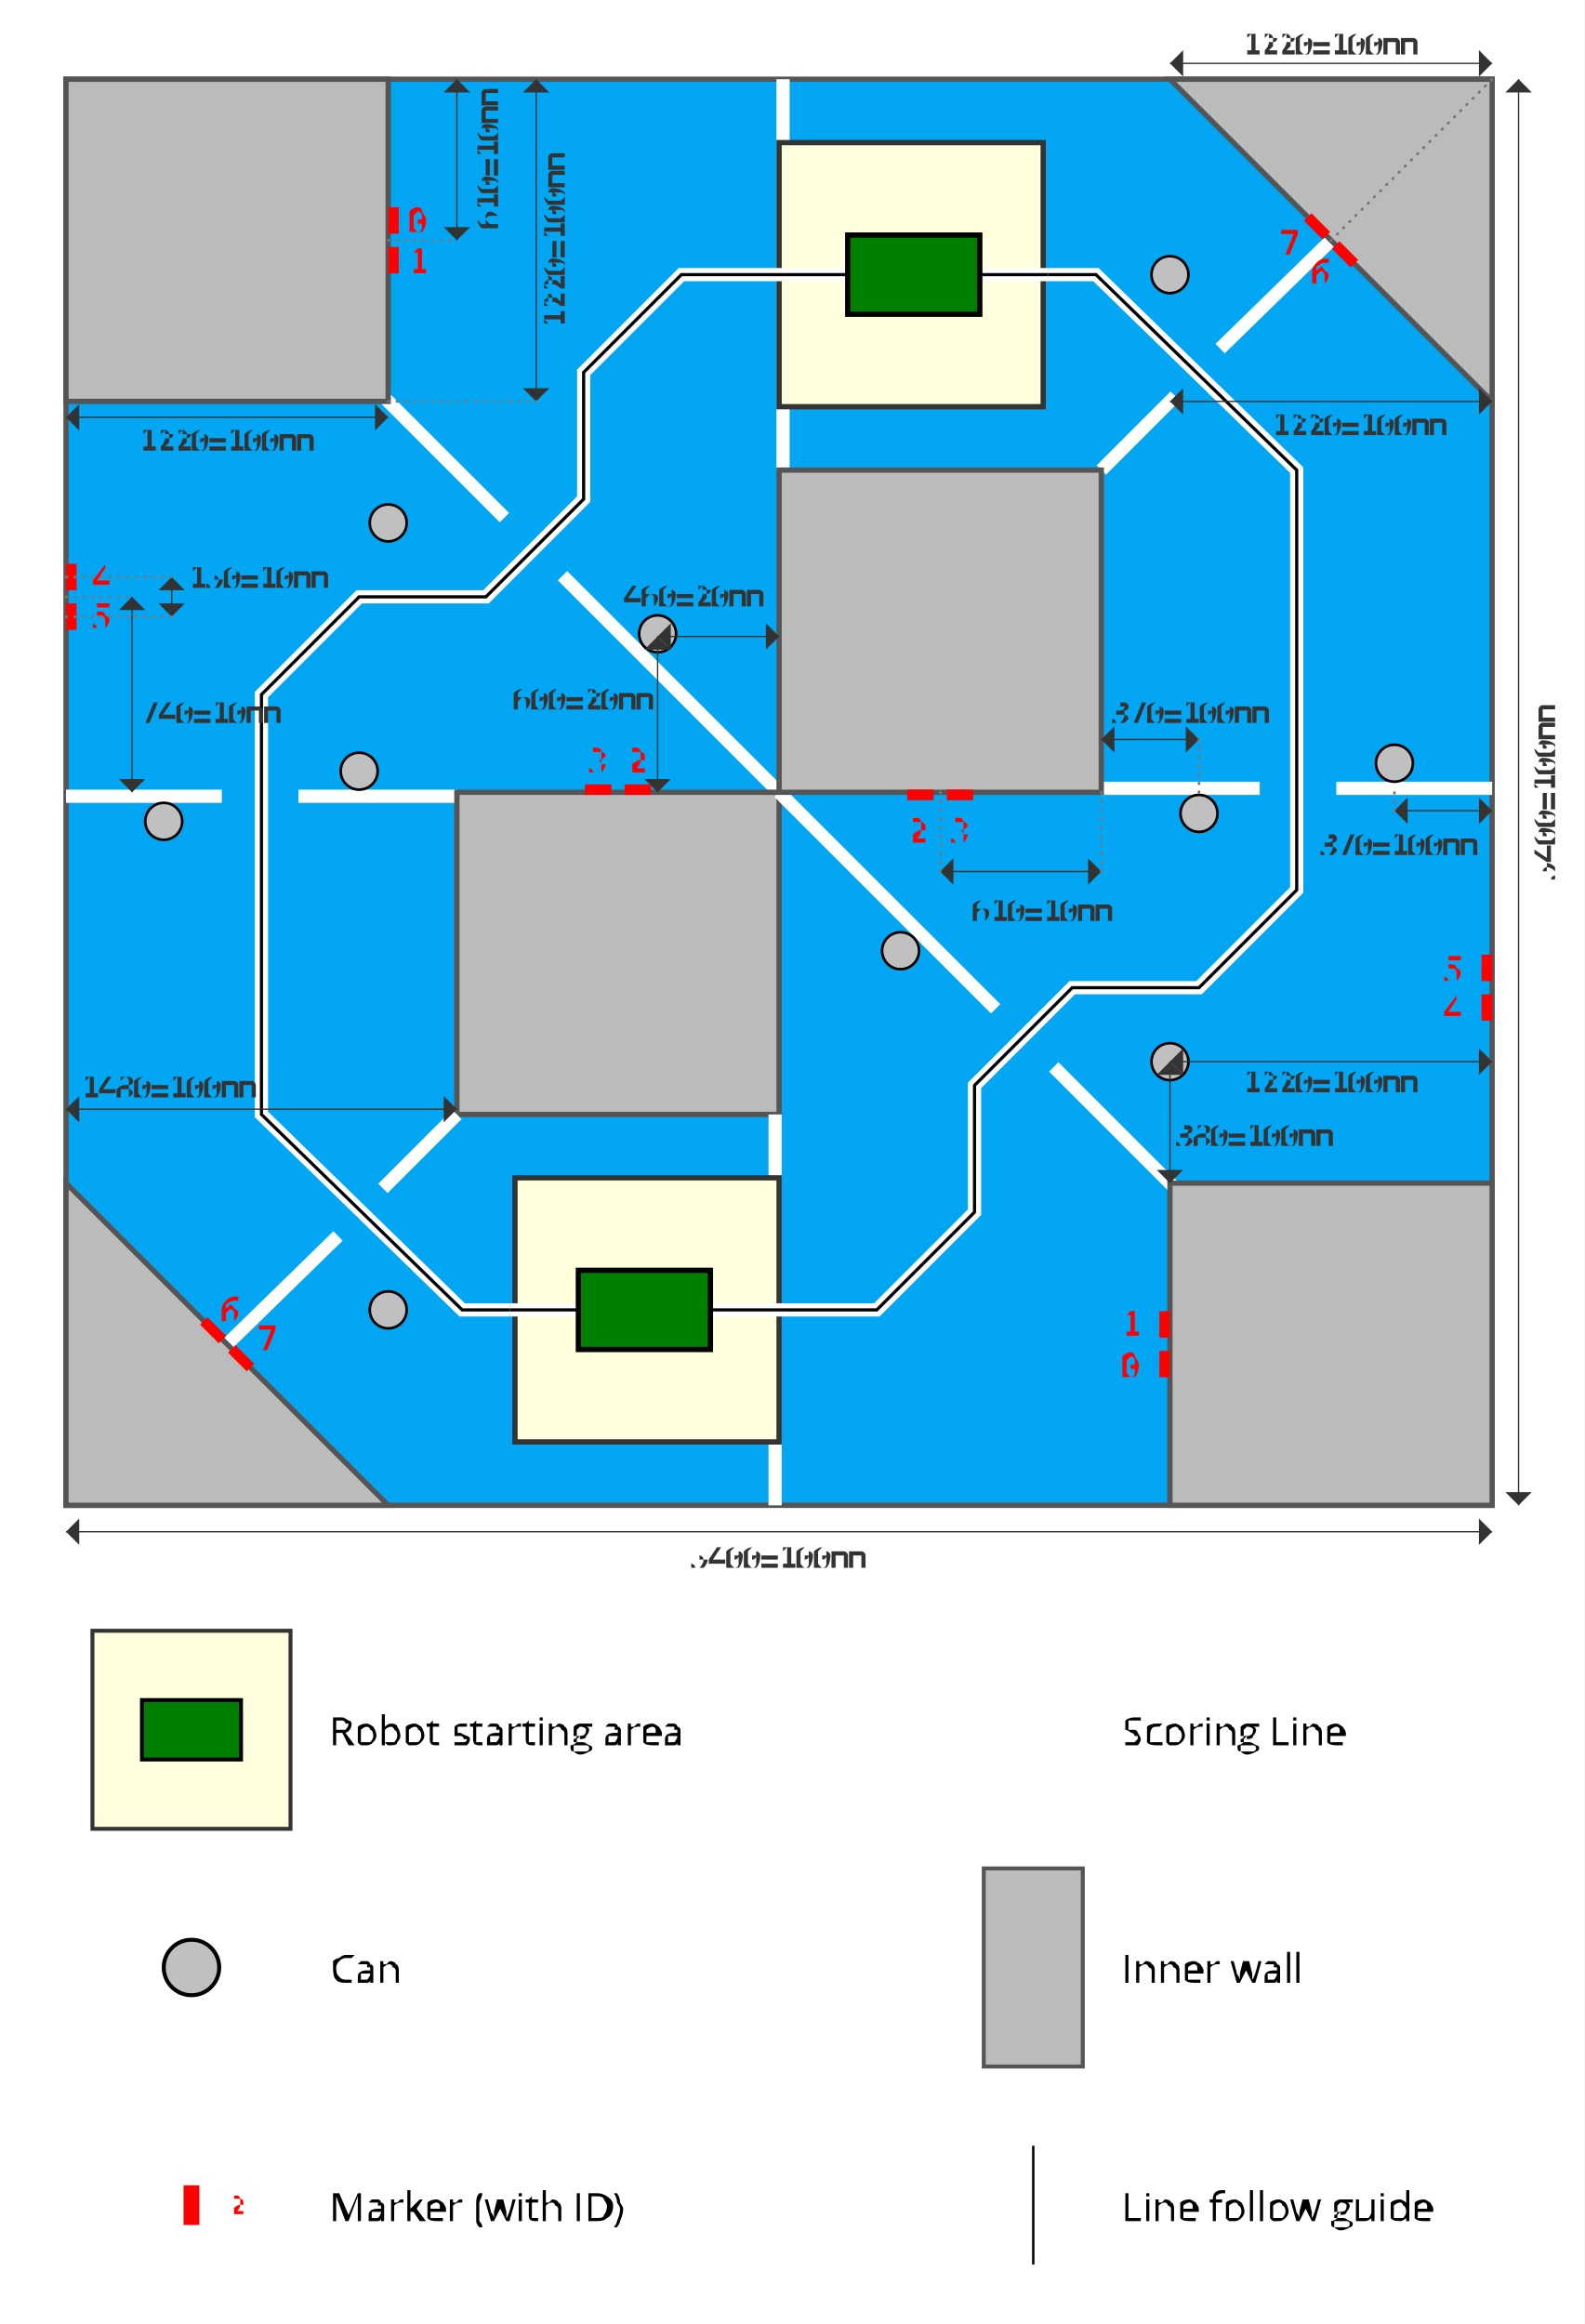
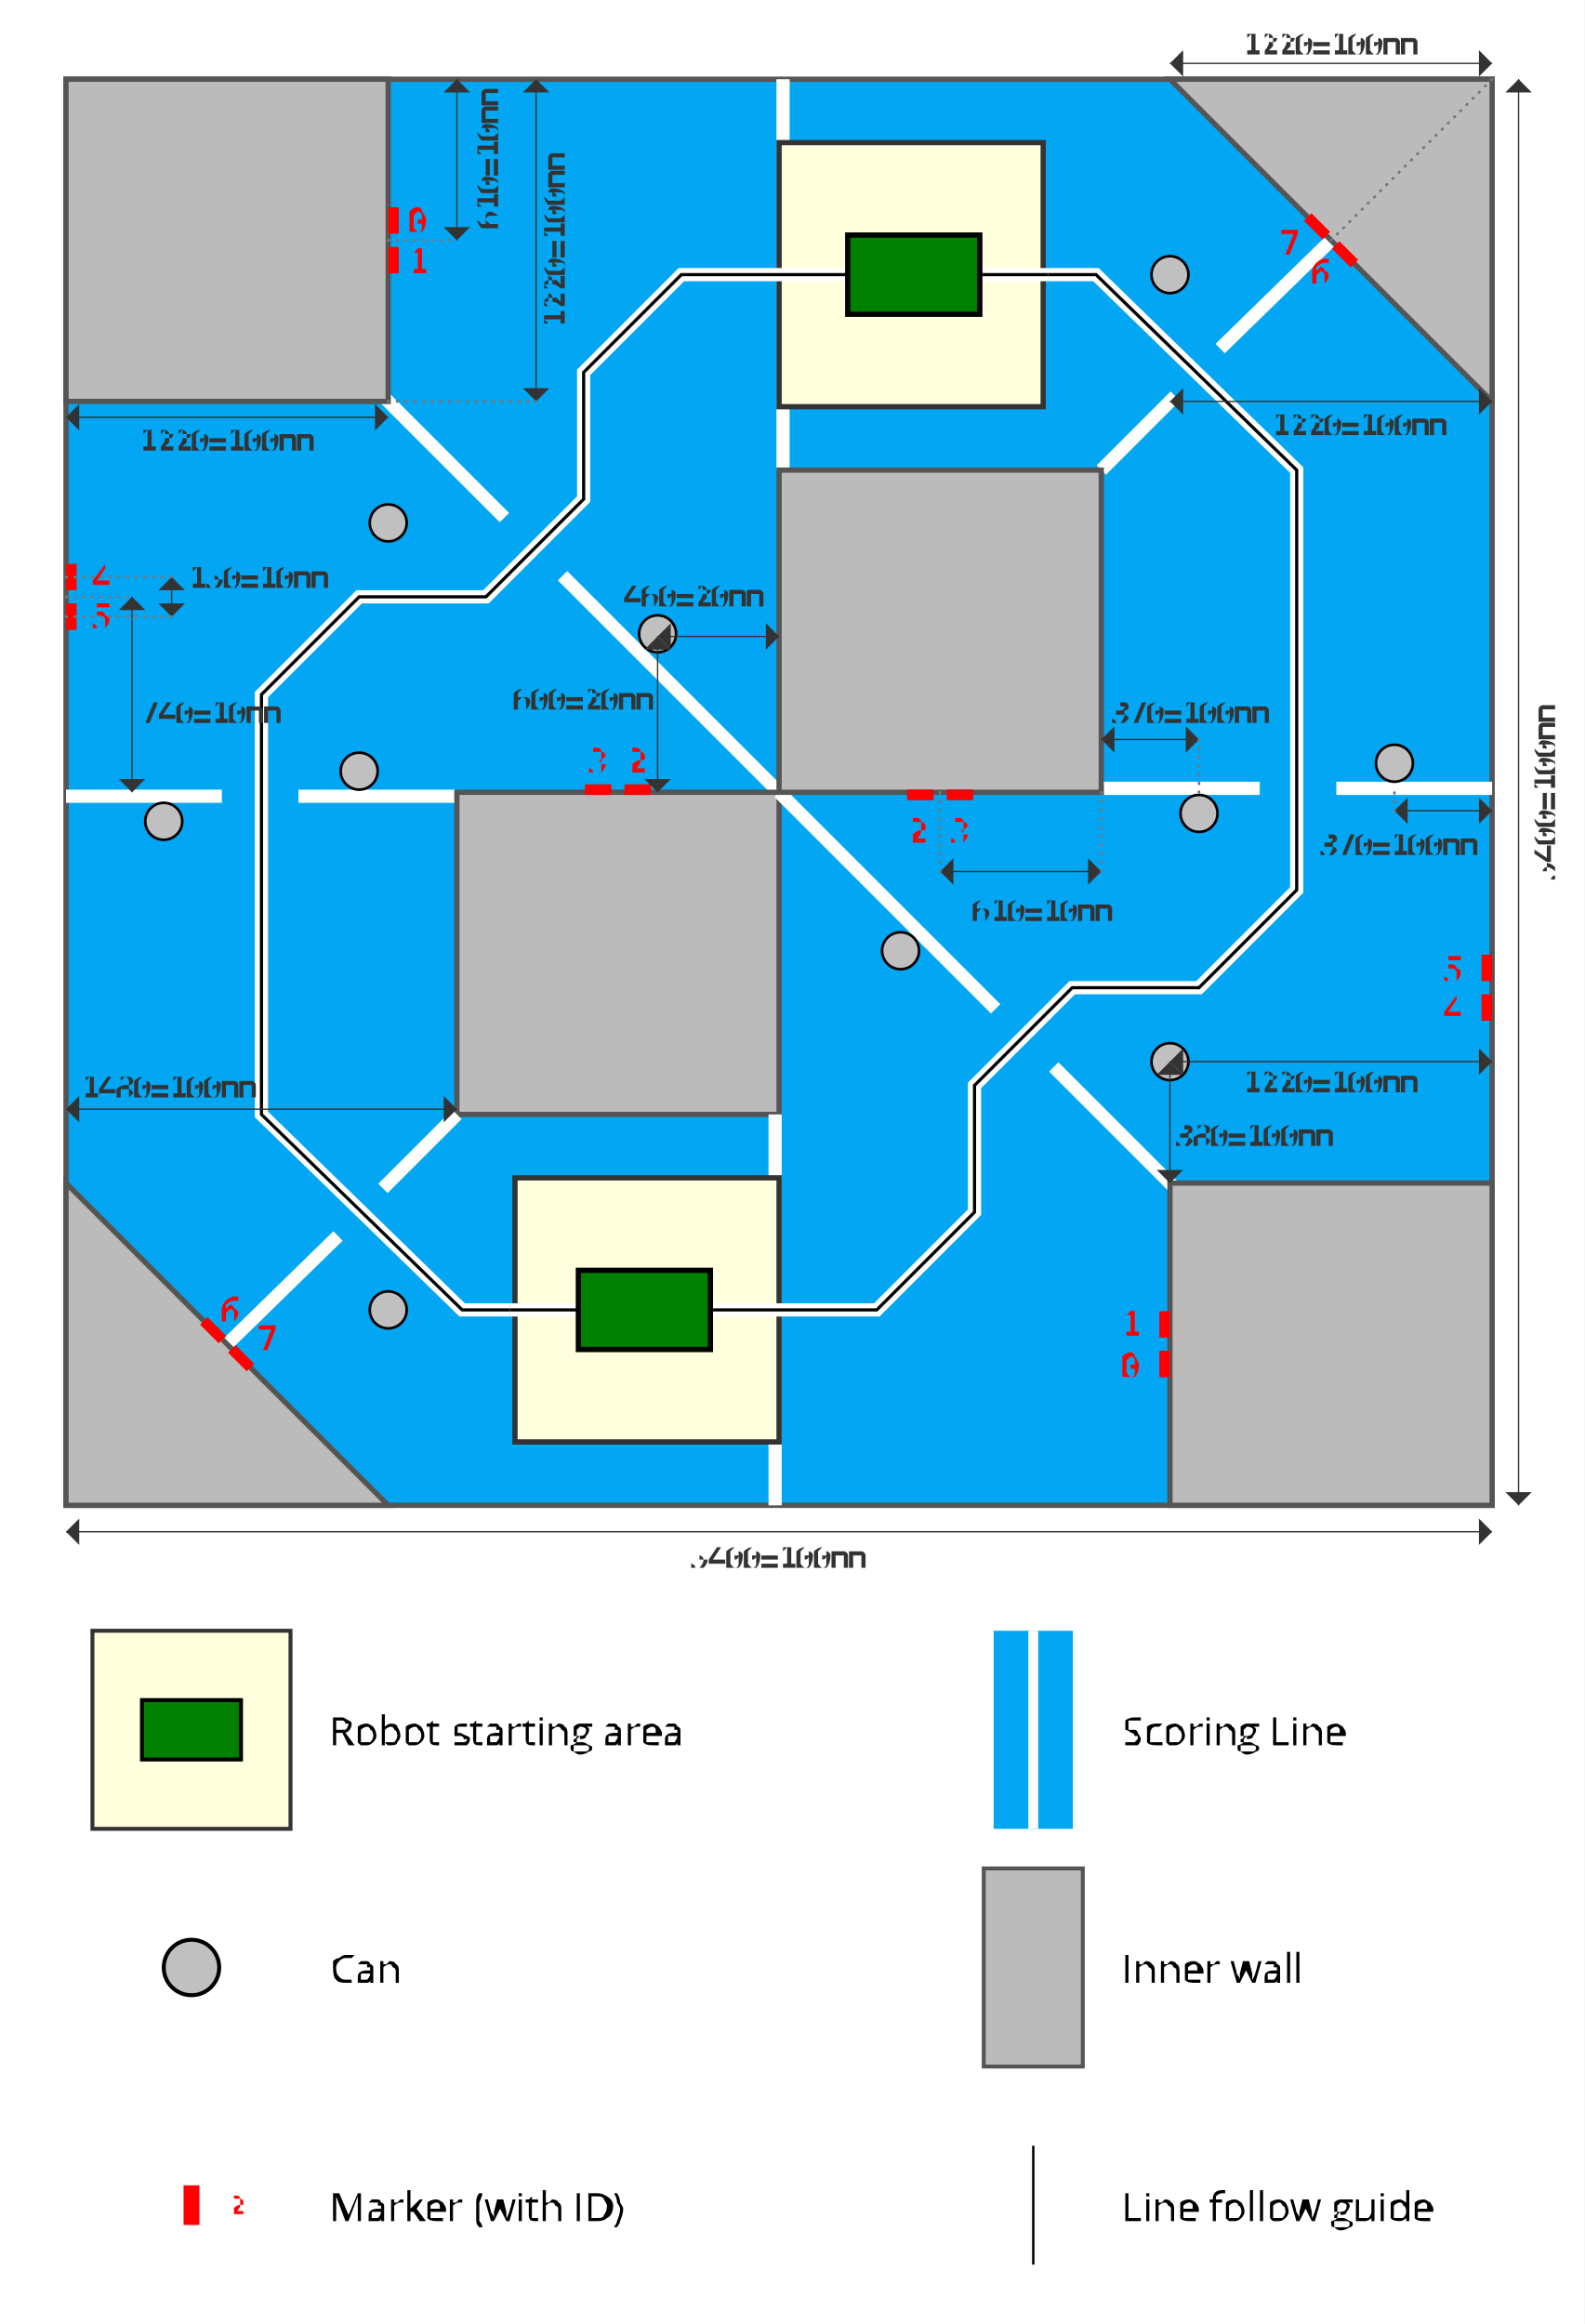
<svg xmlns="http://www.w3.org/2000/svg" xmlns:xlink="http://www.w3.org/1999/xlink" version="1.1" baseProfile="full" width="600" height="880">
  <style type="text/css">
    
      svg {
        font-family: "Open Sans", Arial, sans-serif;
      }

      .arena-wall {
          fill: #02A6F2;
          stroke: #555;
          stroke-width: .02;
      }

      .inner-wall {
          fill: #bbb;
          stroke: #555;
          stroke-width: .02;
      }

      .line-follow-guide {
          fill: none;
          stroke: black;
          stroke-width: .012;
      }

      .line-follow-guide-back {
          fill: none;
          stroke: white;
          stroke-width: .05;
      }

      .can {
          stroke: black;
          stroke-width: 0.01;
          fill: silver;
      }

      #robot {
          fill: green;
          stroke: black;
          stroke-width: 0.02;
      }

      .scoring-line {
          stroke: white;
          stroke-width: 0.05;
          fill: none;
      }

      #marker {
          stroke: red;
          stroke-width: 0.04;
      }

      .start-zone {
        stroke: #333;
        stroke-width: 0.02;
        fill: #ffd;
      }

      .legend-label {
        font-size: 0.2px;
        text-anchor: start;
        dominant-baseline: central;
      }

      .marker-label {
        font-size: 0.12px;
        text-anchor: central;
        dominant-baseline: central;
        fill: red;
        font-family: monospace;
      }

      /*.dimension, .dimension-guide, .marker-label {
         display: none;
      }*/
      line.dimension {
        stroke: #333;
        stroke-width: 0.005;
        marker-start: url(#dimension-arrow-head-start);
        marker-end: url(#dimension-arrow-head-end);
      }

      text.dimension {
        fill: #333;
        font-size: 0.11px;
        text-anchor: middle;
        dominant-baseline: central;
        font-family: monospace;
      }
      .dimension-arrow-head {
        fill: #333;
      }
      .dimension-guide {
        stroke: #777;
        stroke-width: 0.01;
        stroke-dasharray: 0.003 0.03;
        stroke-linecap: round;
        fill: none;
      }

    
  </style>
  <defs>
    <g transform="scale(0.05)" id="dimension-arrow-head">
      <path id="path218" class="dimension-arrow-head" d="M0,0 L1,1 L1,-1 L0,0" />
    </g>
    <marker markerUnits="userSpaceOnUse" refY="1" refX="0" markerHeight="2" markerWidth="1" orient="auto" id="dimension-arrow-head-start">
      <use transform="translate(0,1)" xlink:href="#dimension-arrow-head" />
    </marker>
    <marker markerUnits="userSpaceOnUse" refY="1" refX="1" markerHeight="2" markerWidth="1" orient="auto" id="dimension-arrow-head-end">
      <use transform="matrix(-1,0,0,1,1,1)" xlink:href="#dimension-arrow-head" />
    </marker>
    <circle cx="0" cy="0" r="0.07" id="can" />
    <line x1="-0.05" y1="0" x2="0.05" y2="0" id="marker" />
    <rect width="0.5" height="0.3" x="-0.25" y="-0.15" id="robot" />
    <g id="marker-pair">
      <use xlink:href="#marker" transform="translate(0.075)" class="marker" />
      <use xlink:href="#marker" transform="translate(-0.075)" class="marker" />
    </g>
    <g id="side-zone">
      <line class="scoring-line" x1="2.715" y1="0" x2="2.715" y2="1.48" />
      <line class="scoring-line" x1="0.88" y1="2.715" x2="1.48" y2="2.715" />
      <line class="scoring-line" x1="0" y1="2.715" x2="0.59" y2="2.715" />
      <line class="scoring-line" x1="1.66" y1="1.66" x2="1.2" y2="1.2" />
      <line class="scoring-line" x1="2.7" y1="2.7" x2="1.88" y2="1.88" />
      <line class="scoring-line" x1="3.92" y1="1.48" x2="4.2" y2="1.2" />
      <line class="scoring-line" x1="4.37" y1="1.02" x2="4.79" y2="0.61" />
      <rect width="1" height="1" x="2.7" y="0.24" class="start-zone" />
      <polyline points="3.72,0.74 2.33,0.74 1.96,1.11 1.96,1.59 1.59,1.96 1.11,1.96 0.74,2.33 0.74,3.92 1.5,4.66 1.68,4.66" class="line-follow-guide-back" />
      <polyline points="3.72,0.74 2.33,0.74 1.96,1.11 1.96,1.59 1.59,1.96 1.11,1.96 0.74,2.33 0.74,3.92 1.5,4.66 1.68,4.66" class="line-follow-guide" />
      <g transform="translate(3.21 0.74)">
        <use xlink:href="#robot" />
      </g>
      <use xlink:href="#can" transform="translate(4.18 0.74)" class="can" />
      <use xlink:href="#can" transform="translate(1.22 1.68)" class="can" />
      <use xlink:href="#can" transform="translate(2.24 2.1)" class="can" />
      <use xlink:href="#can" transform="translate(0.37 2.81)" class="can" />
      <use xlink:href="#can" transform="translate(1.11 2.62)" class="can" />
      <rect width="1.22" height="1.22" x="1.48" y="2.7" class="inner-wall" />
      <rect width="1.22" height="1.22" x="0" y="0" class="inner-wall" />
      <polygon points="5.4,0 4.18,0 5.4,1.22" class="inner-wall" />
      <use xlink:href="#marker-pair" transform="translate(1.24 0.61) rotate(90)" />
      <use xlink:href="#marker-pair" transform="translate(2.09 2.69)" />
      <use xlink:href="#marker-pair" transform="translate(0.02 1.96) rotate(90)" />
      <use xlink:href="#marker-pair" transform="translate(4.79 0.61) rotate(45)" />
    </g>
  </defs>
  <rect width="100%" height="100%" fill="white" />
  <g id="arena" transform="translate(25 30) scale(100)">
    <rect width="5.4" height="5.4" x="0" y="0" class="arena-wall" />
    <use xlink:href="#side-zone" />
    <use xlink:href="#side-zone" transform="rotate(180 2.7 2.7)" />
    <text class="marker-label" y="0.54" x="1.3">0</text>
    <text class="marker-label" y="0.69" x="1.3">1</text>
    <text class="marker-label" y="4.87" x="4">0</text>
    <text class="marker-label" y="4.72" x="4">1</text>
    <text class="marker-label" y="2.58" x="2.13">2</text>
    <text class="marker-label" y="2.58" x="1.98">3</text>
    <text class="marker-label" y="2.85" x="3.19">2</text>
    <text class="marker-label" y="2.85" x="3.35">3</text>
    <text class="marker-label" y="1.89" x="0.1">4</text>
    <text class="marker-label" y="2.04" x="0.1">5</text>
    <text class="marker-label" y="3.52" x="5.22">4</text>
    <text class="marker-label" y="3.37" x="5.22">5</text>
    <text class="marker-label" y="4.66" x="0.59">6</text>
    <text class="marker-label" y="4.77" x="0.73">7</text>
    <text class="marker-label" y="0.73" x="4.72">6</text>
    <text class="marker-label" y="0.62" x="4.6">7</text>
    <line x1="0" y1="1.28" x2="1.22" y2="1.28" class="dimension" />
    <text class="dimension" y="1.37" x="0.61">1220±100mm</text>
    <line x1="1.78" y1="0" x2="1.78" y2="1.22" class="dimension" />
    <line x1="1.22" y1="1.22" x2="1.78" y2="1.22" class="dimension-guide" />
    <text class="dimension" transform="rotate(-90, 1.85 0.61)" y="0.61" x="1.85">1220±100mm</text>
    <line x1="1.48" y1="0" x2="1.48" y2="0.61" class="dimension" />
    <line x1="1.22" y1="0.61" x2="1.48" y2="0.61" class="dimension-guide" />
    <text class="dimension" transform="rotate(-90, 1.6 0.3)" y="0.3" x="1.6">610±10mm</text>
    <line x1="0" y1="3.9" x2="1.48" y2="3.9" class="dimension" />
    <text class="dimension" y="3.82" x="0.39">1480±100mm</text>
    <line x1="4.18" y1="-0.06" x2="5.4" y2="-0.06" class="dimension" />
    <text class="dimension" y="-0.13" x="4.79">1220±100mm</text>
    <line x1="4.18" y1="3.72" x2="5.4" y2="3.72" class="dimension" />
    <text class="dimension" y="3.80" x="4.79">1220±100mm</text>
    <line x1="4.18" y1="4.18" x2="4.18" y2="3.72" class="dimension" />
    <text class="dimension" y="4" x="4.5">380±100mm</text>
    <line x1="2.24" y1="2.11" x2="2.7" y2="2.11" class="dimension" />
    <text class="dimension" y="1.96" x="2.38">460±20mm</text>
    <line x1="2.24" y1="2.11" x2="2.24" y2="2.7" class="dimension" />
    <text class="dimension" y="2.35" x="1.96">600±20mm</text>
    <line x1="3.31" y1="3" x2="3.92" y2="3" class="dimension" />
    <line x1="3.31" y1="3" x2="3.31" y2="2.7" class="dimension-guide" />
    <line x1="3.92" y1="3" x2="3.92" y2="2.7" class="dimension-guide" />
    <text class="dimension" y="3.15" x="3.7">610±10mm</text>
    <line x1="0.4" y1="1.885" x2="0.4" y2="2.035" class="dimension" />
    <line x1="0" y1="1.885" x2="0.4" y2="1.885" class="dimension-guide" />
    <line x1="0" y1="2.035" x2="0.4" y2="2.035" class="dimension-guide" />
    <text class="dimension" y="1.89" x="0.73">150±10mm</text>
    <line x1="0.25" y1="1.96" x2="0.25" y2="2.7" class="dimension" />
    <line x1="0" y1="1.96" x2="0.25" y2="1.96" class="dimension-guide" />
    <text class="dimension" y="2.4" x="0.55">740±10mm</text>
    <line x1="4.79" y1="0.61" x2="5.4" y2="0" class="dimension-guide" />
    <text class="dimension" y="1.31" x="4.9">1220±100mm</text>
    <line x1="4.18" y1="1.22" x2="5.4" y2="1.22" class="dimension" />
    <line x1="5.03" y1="2.77" x2="5.4" y2="2.77" class="dimension" />
    <line x1="5.03" y1="2.77" x2="5.03" y2="2.68" class="dimension-guide" />
    <text class="dimension" y="2.9" x="5.05">370±100mm</text>
    <line x1="3.92" y1="2.5" x2="4.29" y2="2.5" class="dimension" />
    <line x1="4.29" y1="2.5" x2="4.29" y2="2.7" class="dimension-guide" />
    <text class="dimension" y="2.4" x="4.26">370±100mm</text>
    <line x1="0" y1="5.5" x2="5.4" y2="5.5" class="dimension" />
    <text class="dimension" y="5.6" x="2.7">5400±100mm</text>
    <line x1="5.5" y1="0" x2="5.5" y2="5.4" class="dimension" />
    <text class="dimension" transform="rotate(-90, 5.6 2.7)" y="2.7" x="5.6">5400±100mm</text>
  </g>
  <g id="legend" transform="translate(35 580) scale(75)">
    <rect width="1" height="1" x="0" y="0.5" class="start-zone" />
    <use x="0.5" y="1" xlink:href="#robot" />
    <text class="legend-label" y="1" x="1.2">Robot starting area</text>
    <use xlink:href="#can" transform="translate(0.5 2.2) scale(2)" class="can" />
    <text class="legend-label" y="2.2" x="1.2">Can</text>
    <use xlink:href="#marker" transform="translate(0.5 3.4) scale(2) rotate(90)" class="marker" />
    <text class="marker-label" y="3.4" x="0.7">2</text>
    <text class="legend-label" y="3.4" x="1.2">Marker (with ID)</text>
+     <rect width="0.4" height="1" x="4.55" y="0.5" fill="#02A6F2" />
    <line class="scoring-line" x1="4.75" y1="0.5" x2="4.75" y2="1.5" />
    <text class="legend-label" y="1" x="5.2">Scoring Line</text>
    <rect width="0.5" height="1" x="4.5" y="1.7" class="inner-wall" />
    <text class="legend-label" y="2.2" x="5.2">Inner wall</text>
    <line class="line-follow-guide" x1="4.75" y1="3.1" x2="4.75" y2="3.7" />
    <text class="legend-label" y="3.4" x="5.2">Line follow guide</text>
  </g>
</svg>
